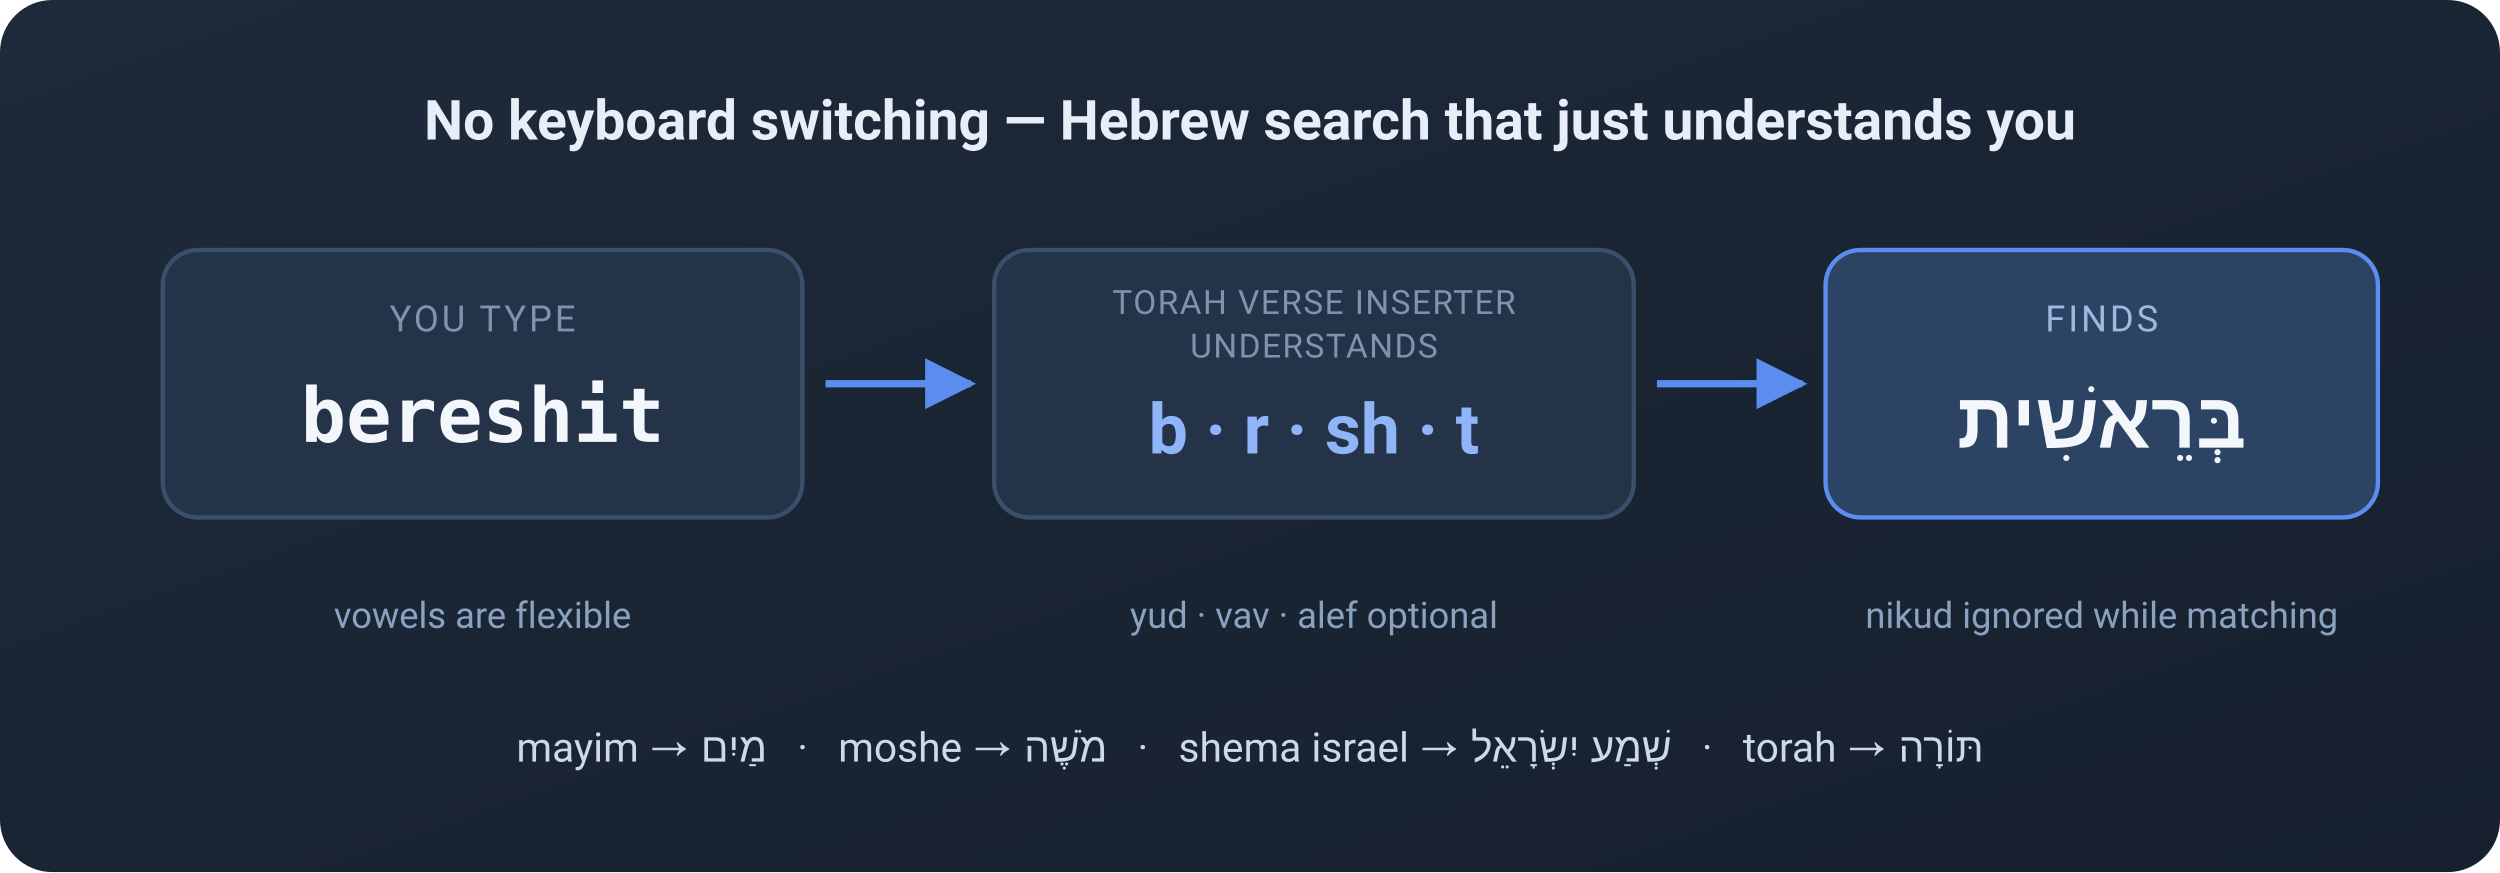
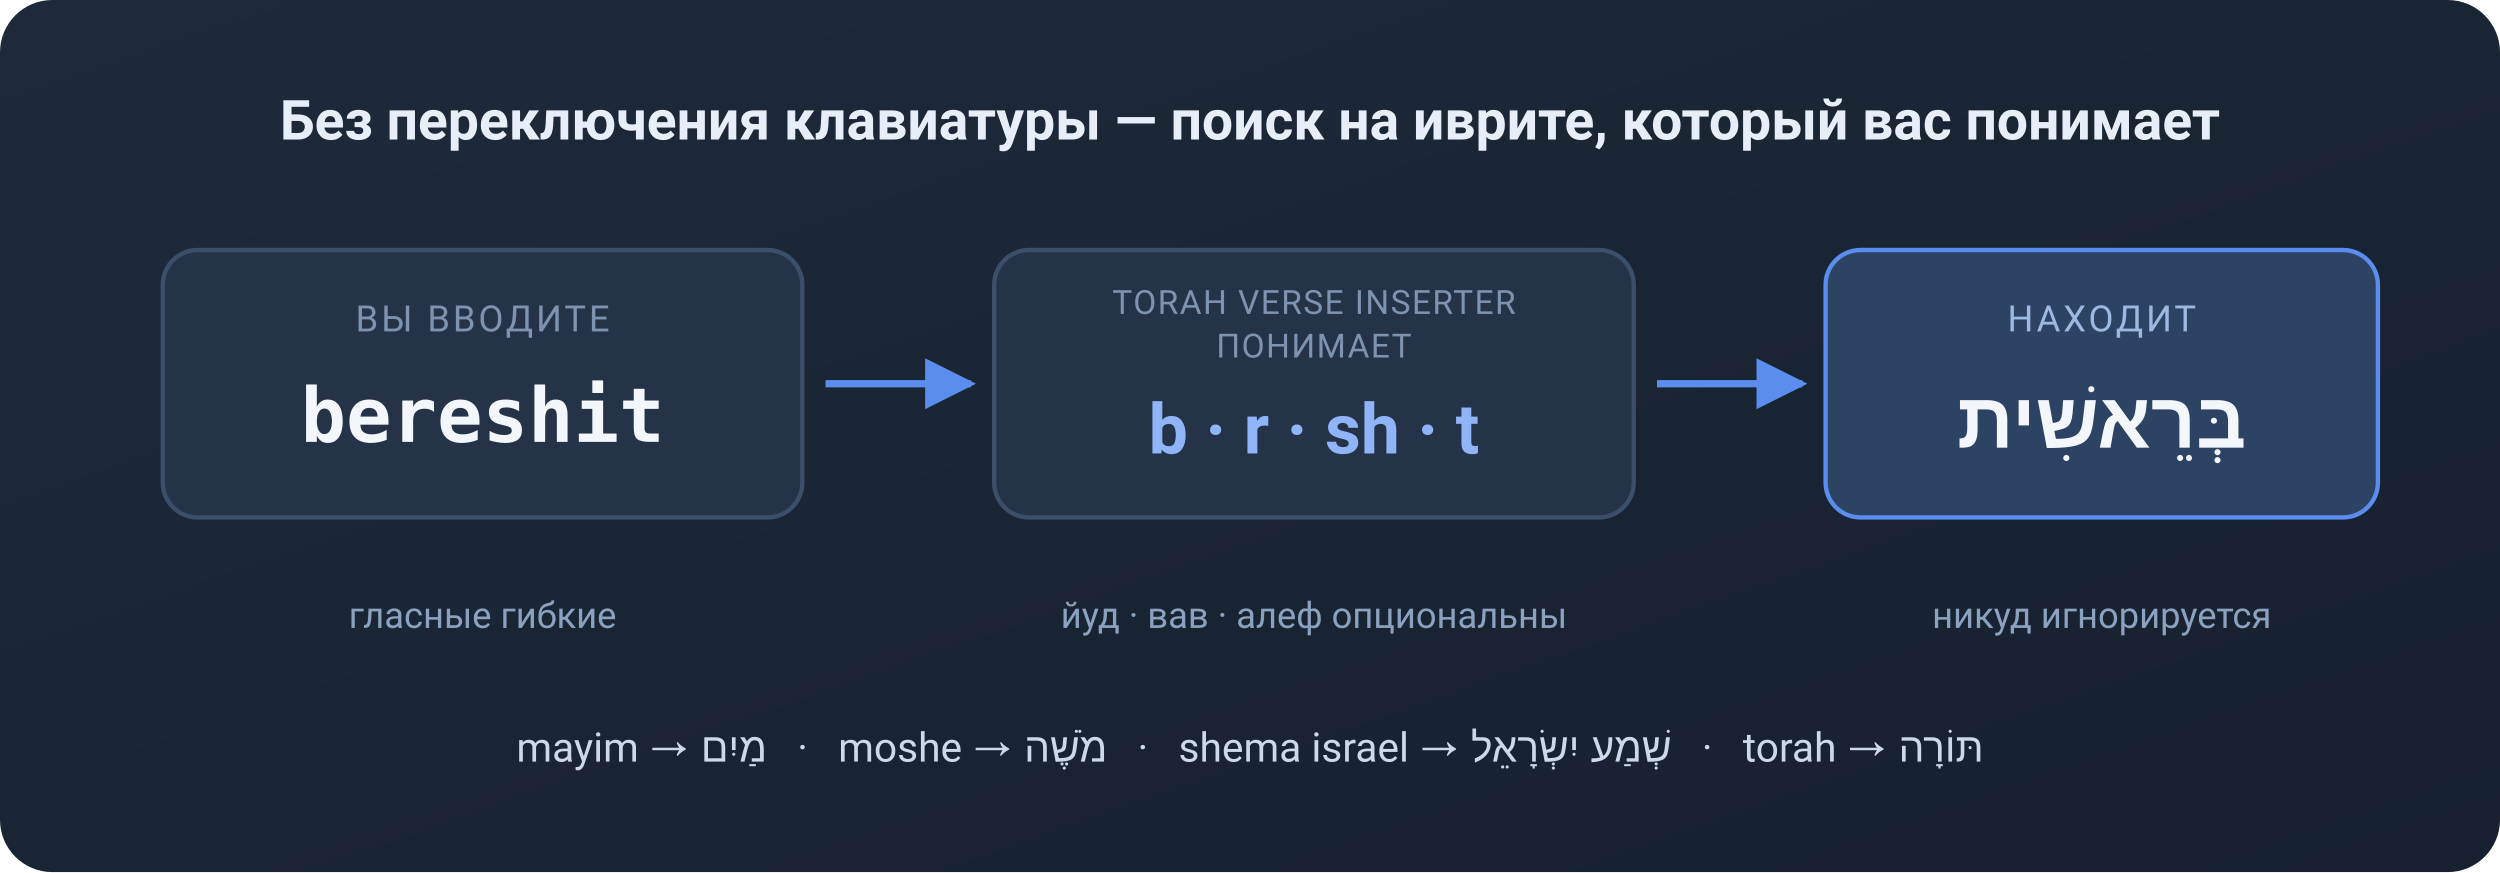
<svg xmlns="http://www.w3.org/2000/svg" viewBox="0 0 860 300" font-family="-apple-system, 'Segoe UI', Roboto, Helvetica, Arial, sans-serif">
  <defs>
    <linearGradient id="bg2" x1="0" y1="0" x2="1" y2="1">
      <stop offset="0" stop-color="#1e2a3a" />
      <stop offset="1" stop-color="#16202e" />
    </linearGradient>
    <marker id="arr" viewBox="0 0 10 10" refX="9" refY="5" markerWidth="7" markerHeight="7" orient="auto-start-reverse">
      <path d="M0 0 L10 5 L0 10 z" fill="#5b8def" />
    </marker>
  </defs>
  <rect width="860" height="300" rx="18" fill="url(#bg2)" />
-   <text x="430" y="48" font-size="19" font-weight="700" fill="#e8eef7" text-anchor="middle">No keyboard switching — Hebrew search that just understands you</text>
+   <text x="430" y="48" font-size="19" font-weight="700" fill="#e8eef7" text-anchor="middle">Без переключения клавиатуры — поиск на иврите, который вас понимает</text>
  <rect x="56" y="86" width="220" height="92" rx="12" fill="#243348" stroke="#3b4f6b" stroke-width="1.5" />
-   <text x="166" y="114" font-size="12.5" fill="#7e93b0" text-anchor="middle" letter-spacing="1">YOU TYPE</text>
+   <text x="166" y="114" font-size="12.5" fill="#7e93b0" text-anchor="middle" letter-spacing="1">ВЫ ВВОДИТЕ</text>
  <text x="166" y="152" font-size="26" font-weight="700" fill="#f3f7fc" text-anchor="middle" font-family="ui-monospace, Menlo, monospace">bereshit</text>
  <line x1="284" y1="132" x2="334" y2="132" stroke="#5b8def" stroke-width="2.5" marker-end="url(#arr)" />
  <rect x="342" y="86" width="220" height="92" rx="12" fill="#243348" stroke="#3b4f6b" stroke-width="1.5" />
  <text x="452" y="108" font-size="11.5" fill="#7e93b0" text-anchor="middle" letter-spacing="0.5">TORAH VERSE INSERTER</text>
-   <text x="452" y="123" font-size="11.5" fill="#7e93b0" text-anchor="middle" letter-spacing="0.5">UNDERSTANDS</text>
+   <text x="452" y="123" font-size="11.5" fill="#7e93b0" text-anchor="middle" letter-spacing="0.5">ПОНИМАЕТ</text>
  <text x="452" y="156" font-size="24" font-weight="700" fill="#8fb4f7" text-anchor="middle">b · r · sh · t</text>
  <line x1="570" y1="132" x2="620" y2="132" stroke="#5b8def" stroke-width="2.5" marker-end="url(#arr)" />
  <rect x="628" y="86" width="190" height="92" rx="12" fill="#2d4364" stroke="#5b8def" stroke-width="1.5" />
-   <text x="723" y="114" font-size="12.5" fill="#9db9e0" text-anchor="middle" letter-spacing="1">FINDS</text>
+   <text x="723" y="114" font-size="12.5" fill="#9db9e0" text-anchor="middle" letter-spacing="1">НАХОДИТ</text>
  <text x="723" y="154" font-size="27" font-weight="700" fill="#f3f7fc" text-anchor="middle">בְּרֵאשִׁית</text>
-   <text x="166" y="216" font-size="12.5" fill="#8aa2c0" text-anchor="middle">vowels are flexible</text>
-   <text x="452" y="216" font-size="12.5" fill="#8aa2c0" text-anchor="middle">yud · vav · alef optional</text>
-   <text x="723" y="216" font-size="12.5" fill="#8aa2c0" text-anchor="middle">nikud ignored while matching</text>
+   <text x="166" y="216" font-size="12.5" fill="#8aa2c0" text-anchor="middle">гласные гибкие</text>
+   <text x="452" y="216" font-size="12.5" fill="#8aa2c0" text-anchor="middle">йуд · вав · алеф опциональны</text>
+   <text x="723" y="216" font-size="12.5" fill="#8aa2c0" text-anchor="middle">никуд игнорируется</text>
  <text x="430" y="262" font-size="14" fill="#cdd9ea" text-anchor="middle">mayim → מַיִם   ·   moshe → מֹשֶׁה   ·   shema israel → שְׁמַע יִשְׂרָאֵל   ·   torah → תּוֹרָה</text>
</svg>
